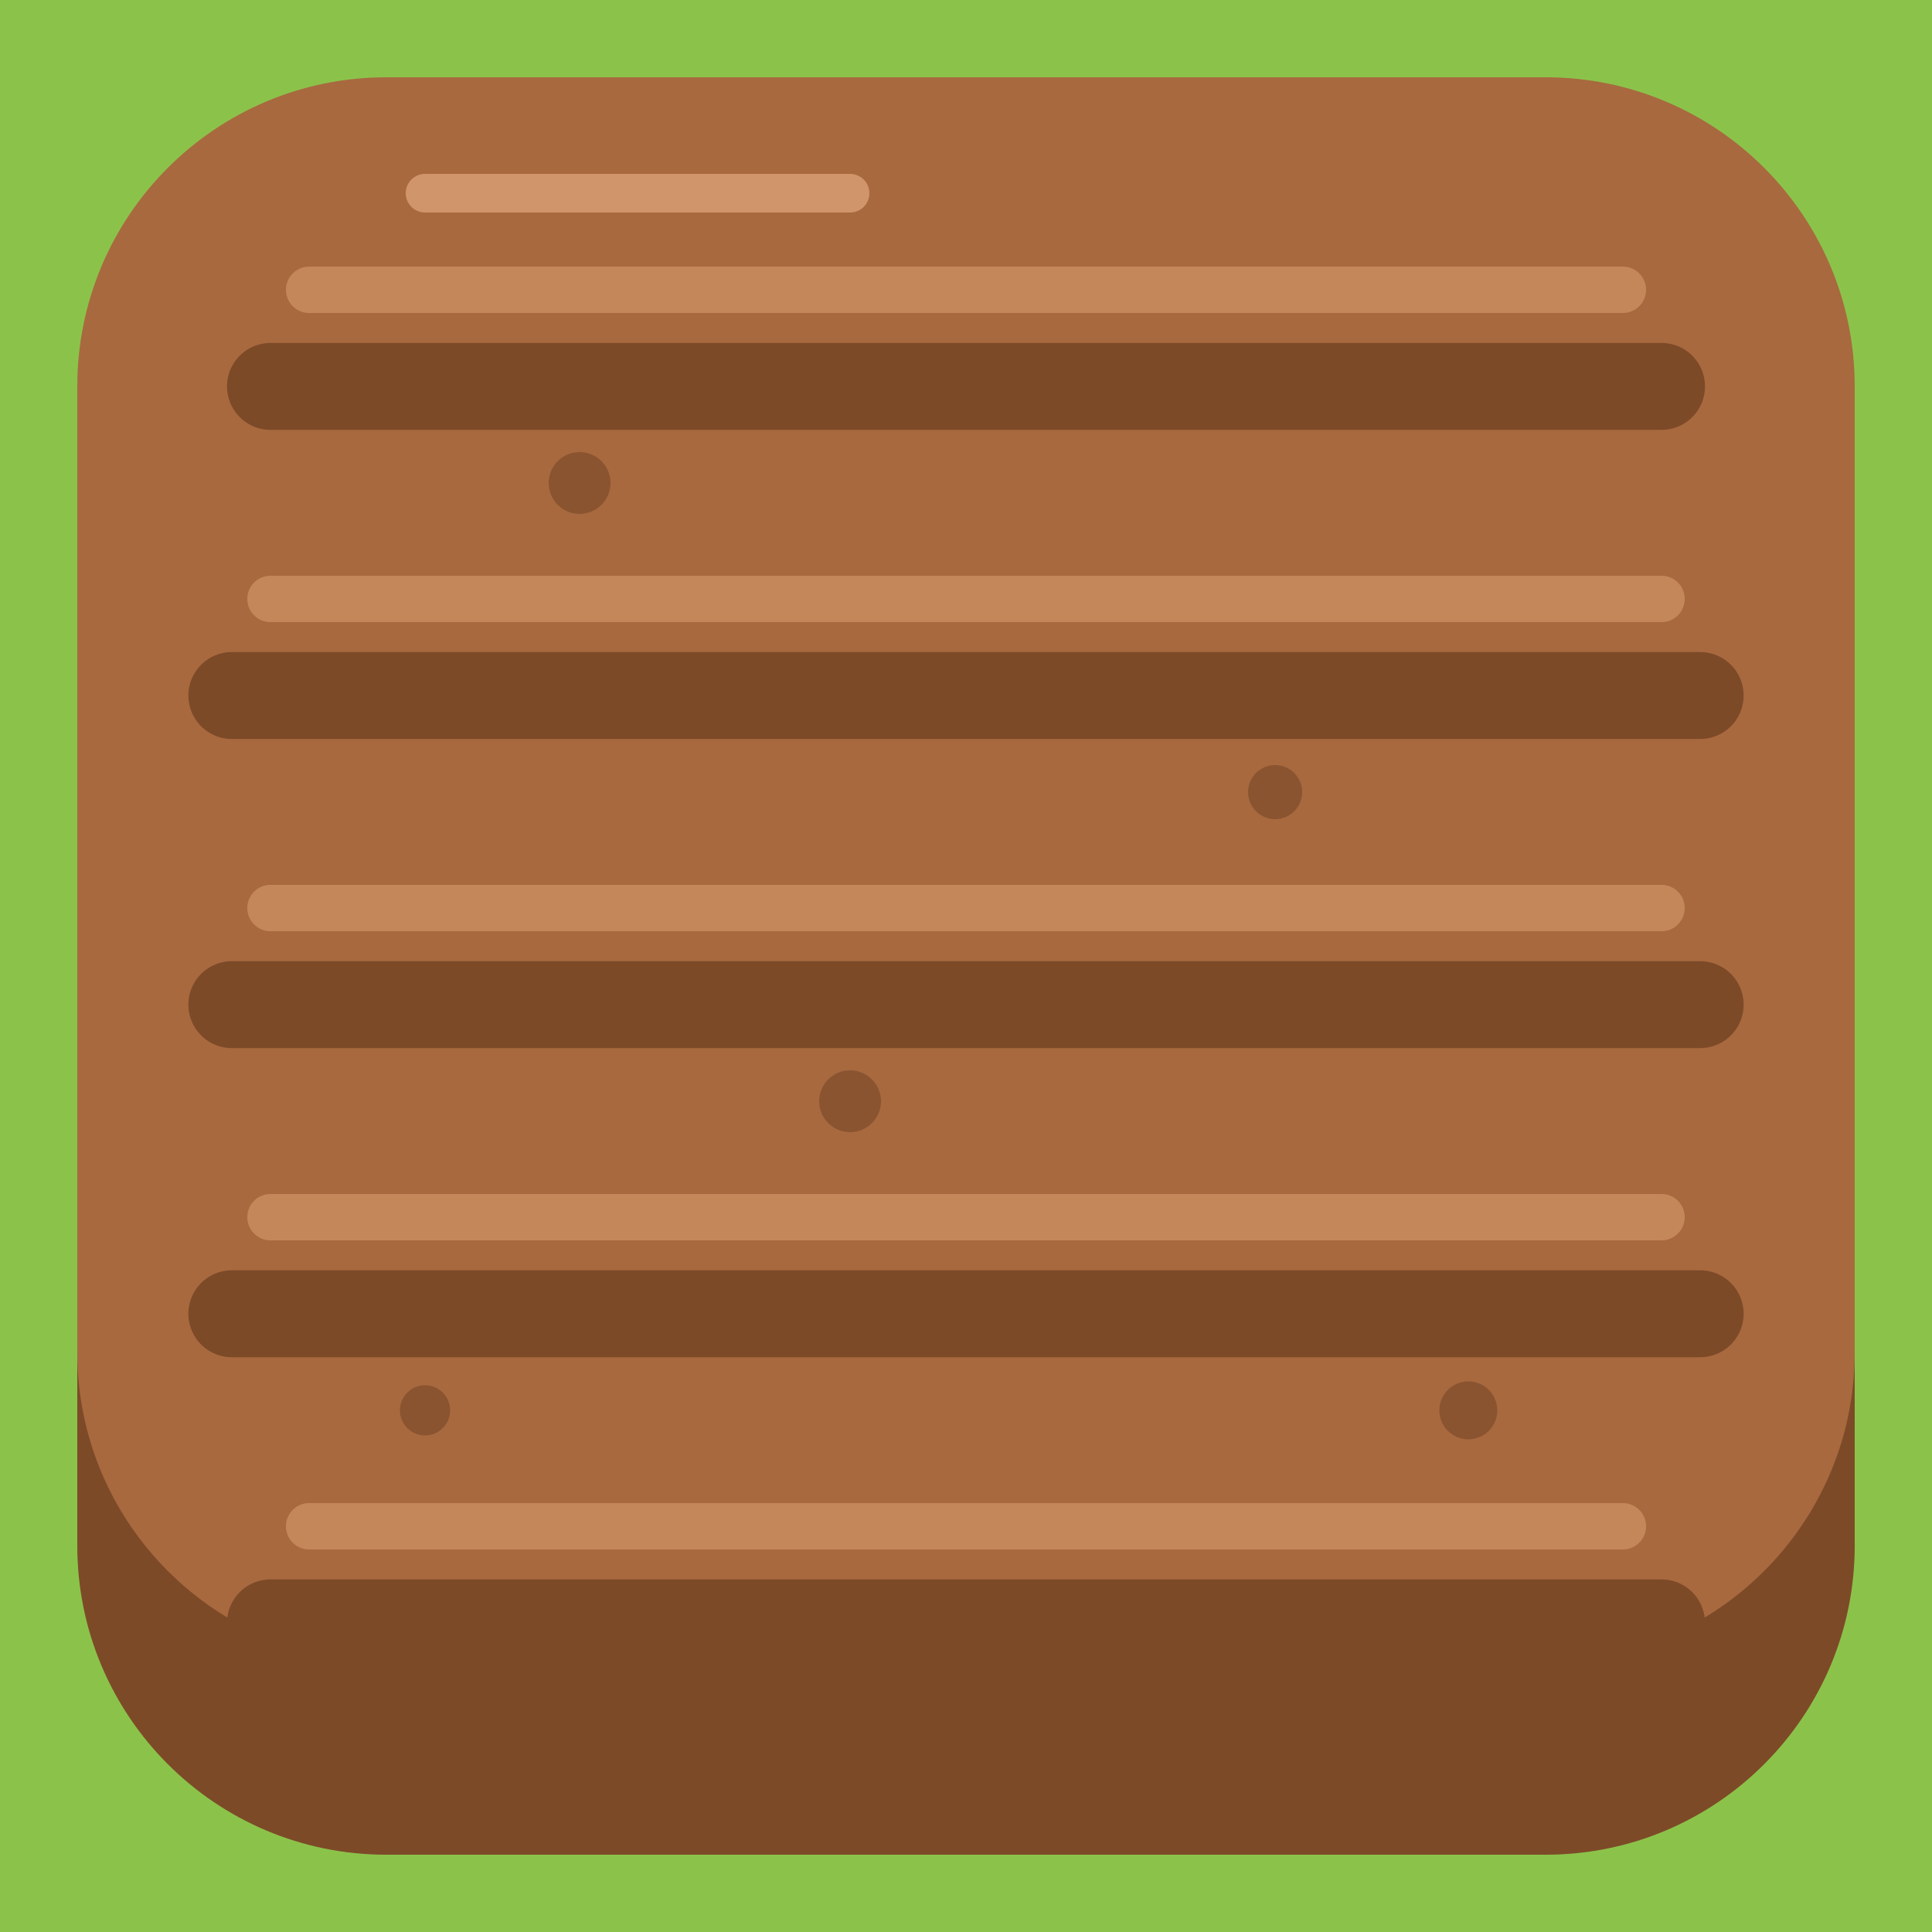
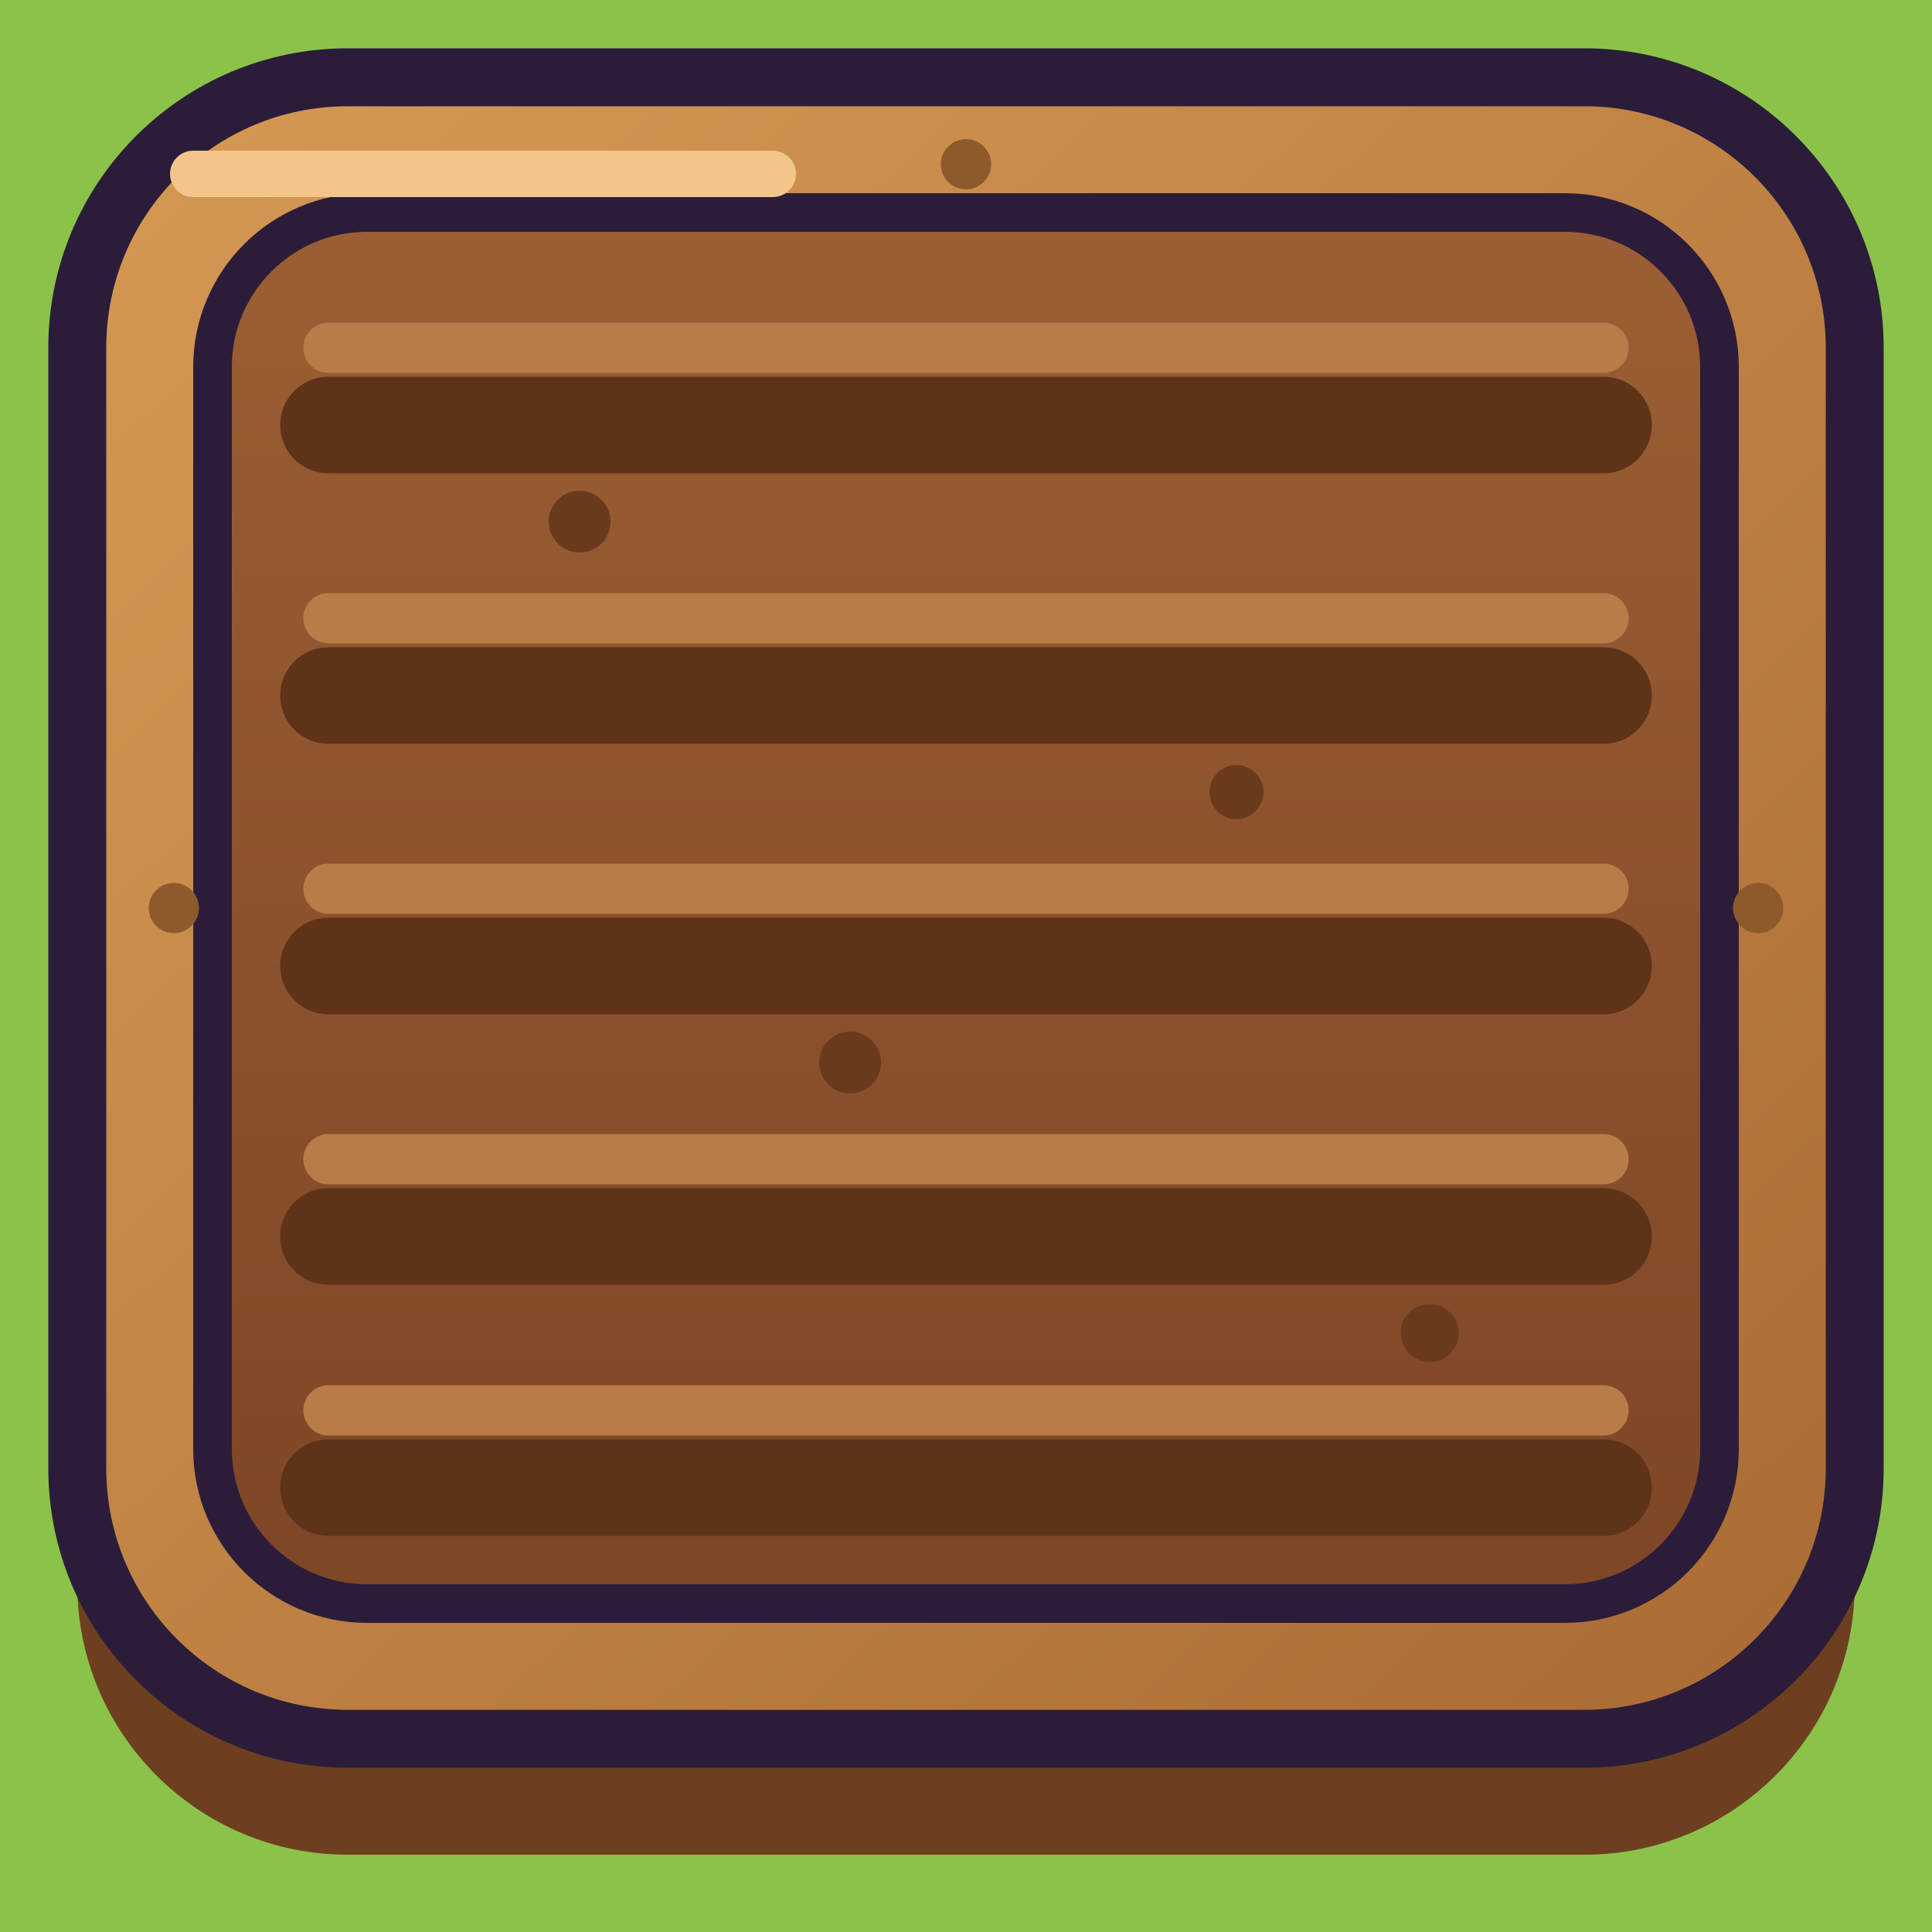
<svg xmlns="http://www.w3.org/2000/svg" viewBox="0 0 100 100">
+   <defs>
+     <linearGradient id="dt-g" x1="0" y1="0" x2="1" y2="1">
+       <stop offset="0" stop-color="#d79a55" />
+       <stop offset="1" stop-color="#a86a32" />
+     </linearGradient>
+     <linearGradient id="dt-s" x1="0" y1="0" x2="0" y2="1">
+       <stop offset="0" stop-color="#9c5f35" />
+       <stop offset="1" stop-color="#7d4626" />
+     </linearGradient>
+   </defs>
  <rect width="100" height="100" fill="#8bc34a" />
-   <rect x="4" y="5" width="92" height="91" rx="16" fill="#7d4a28" />
-   <rect x="4" y="4" width="92" height="82" rx="16" fill="#a8693f" />
-   <g fill="none" stroke-linecap="round">
-     <path d="M14 20H86M12 36H88M12 52H88M12 68H88M14 84H86" stroke="#7d4a28" stroke-width="4.5" />
-     <path d="M16 15H84M14 31H86M14 47H86M14 63H86M16 79H84" stroke="#c4875a" stroke-width="2.4" />
+   <rect x="4" y="7" width="92" height="89" rx="14" fill="#6e3f1f" />
+   <rect x="4" y="4" width="92" height="86" rx="14" fill="url(#dt-g)" stroke="#2b1d3a" stroke-width="3" />
+   <rect x="11" y="11" width="78" height="72" rx="8" fill="url(#dt-s)" stroke="#2b1d3a" stroke-width="2" />
+   <g stroke-linecap="round" fill="none">
+     <path d="M17 22H83M17 36H83M17 50H83M17 64H83M17 77H83" stroke="#5f331a" stroke-width="5" />
+     <path d="M17 18H83M17 32H83M17 46H83M17 60H83M17 73H83" stroke="#b97b47" stroke-width="2.6" />
  </g>
-   <g fill="#8a5430">
-     <circle cx="30" cy="25" r="1.6" />
-     <circle cx="66" cy="41" r="1.4" />
-     <circle cx="44" cy="57" r="1.6" />
-     <circle cx="76" cy="73" r="1.5" />
-     <circle cx="22" cy="73" r="1.3" />
+   <g fill="#6a3a1c">
+     <circle cx="30" cy="27" r="1.6" />
+     <circle cx="64" cy="41" r="1.4" />
+     <circle cx="44" cy="55" r="1.6" />
+     <circle cx="74" cy="69" r="1.5" />
  </g>
-   <path d="M22 10H44" stroke="#d9a074" stroke-width="2" stroke-linecap="round" opacity=".8" />
+   <path d="M10 9H40" stroke="#f2c58a" stroke-width="2.4" stroke-linecap="round" />
+   <g fill="#8d5a2c">
+     <circle cx="9" cy="47" r="1.3" />
+     <circle cx="91" cy="47" r="1.3" />
+     <circle cx="50" cy="8.5" r="1.3" />
+   </g>
</svg>
